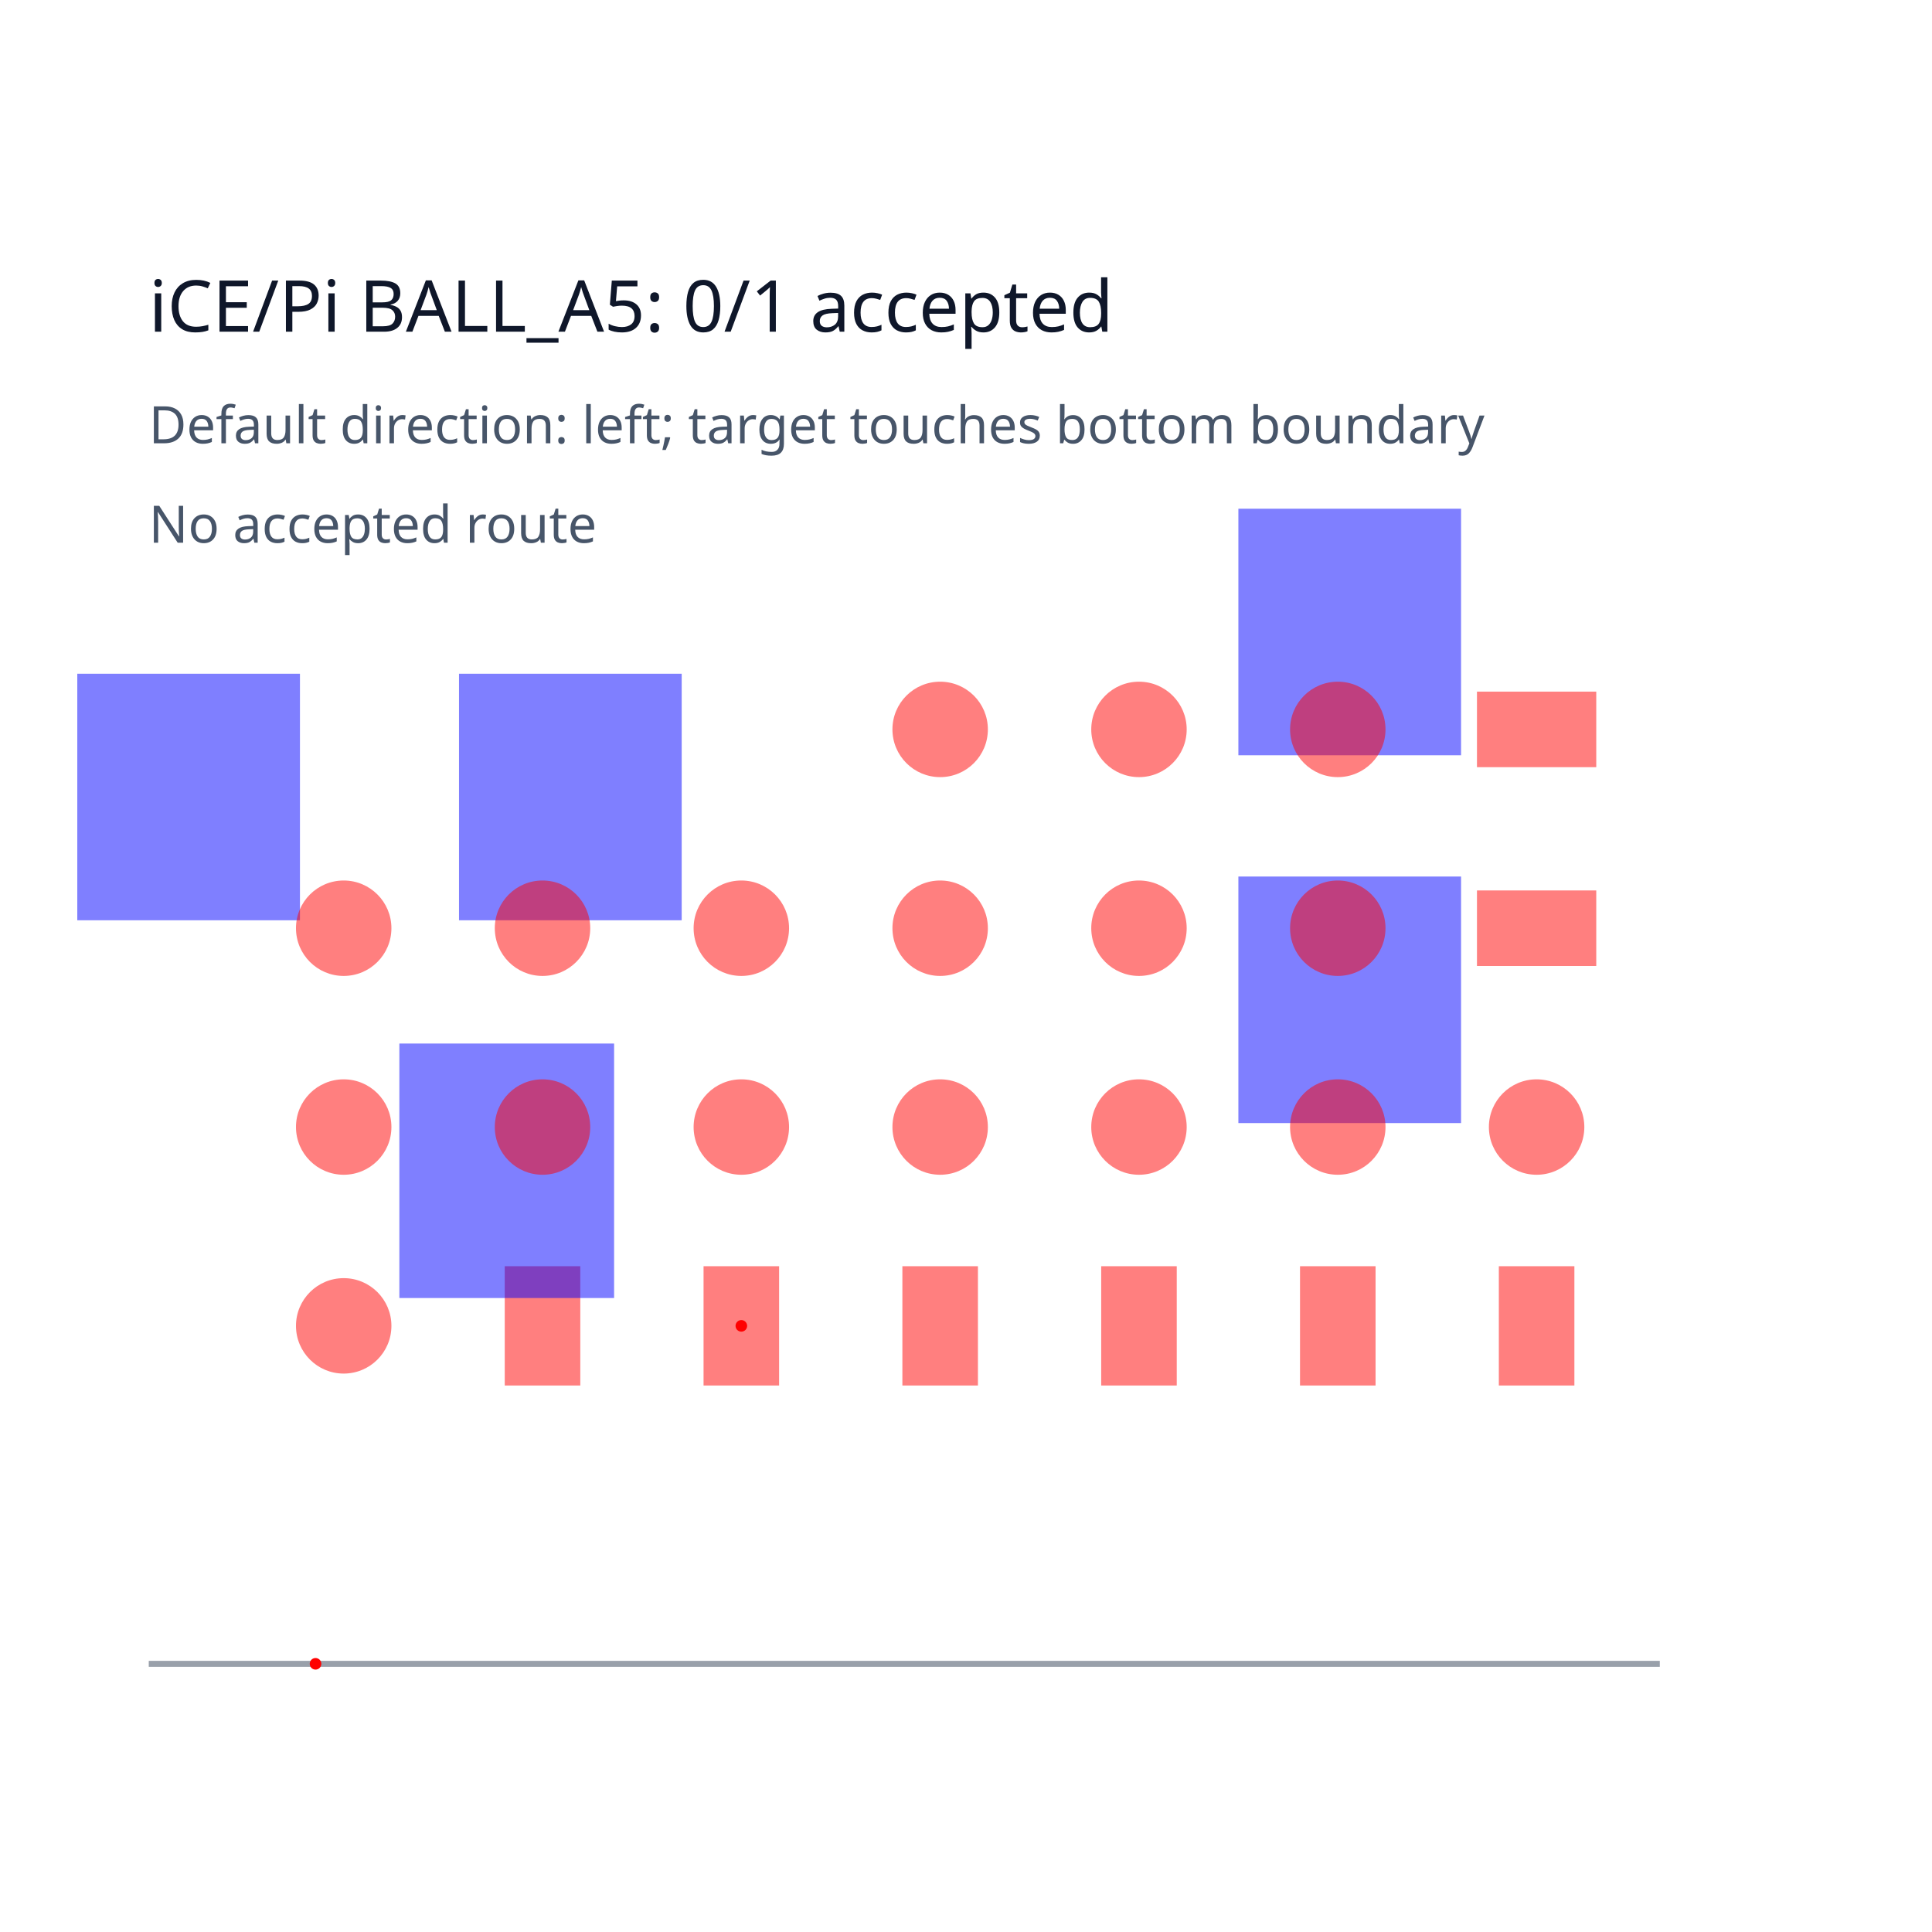
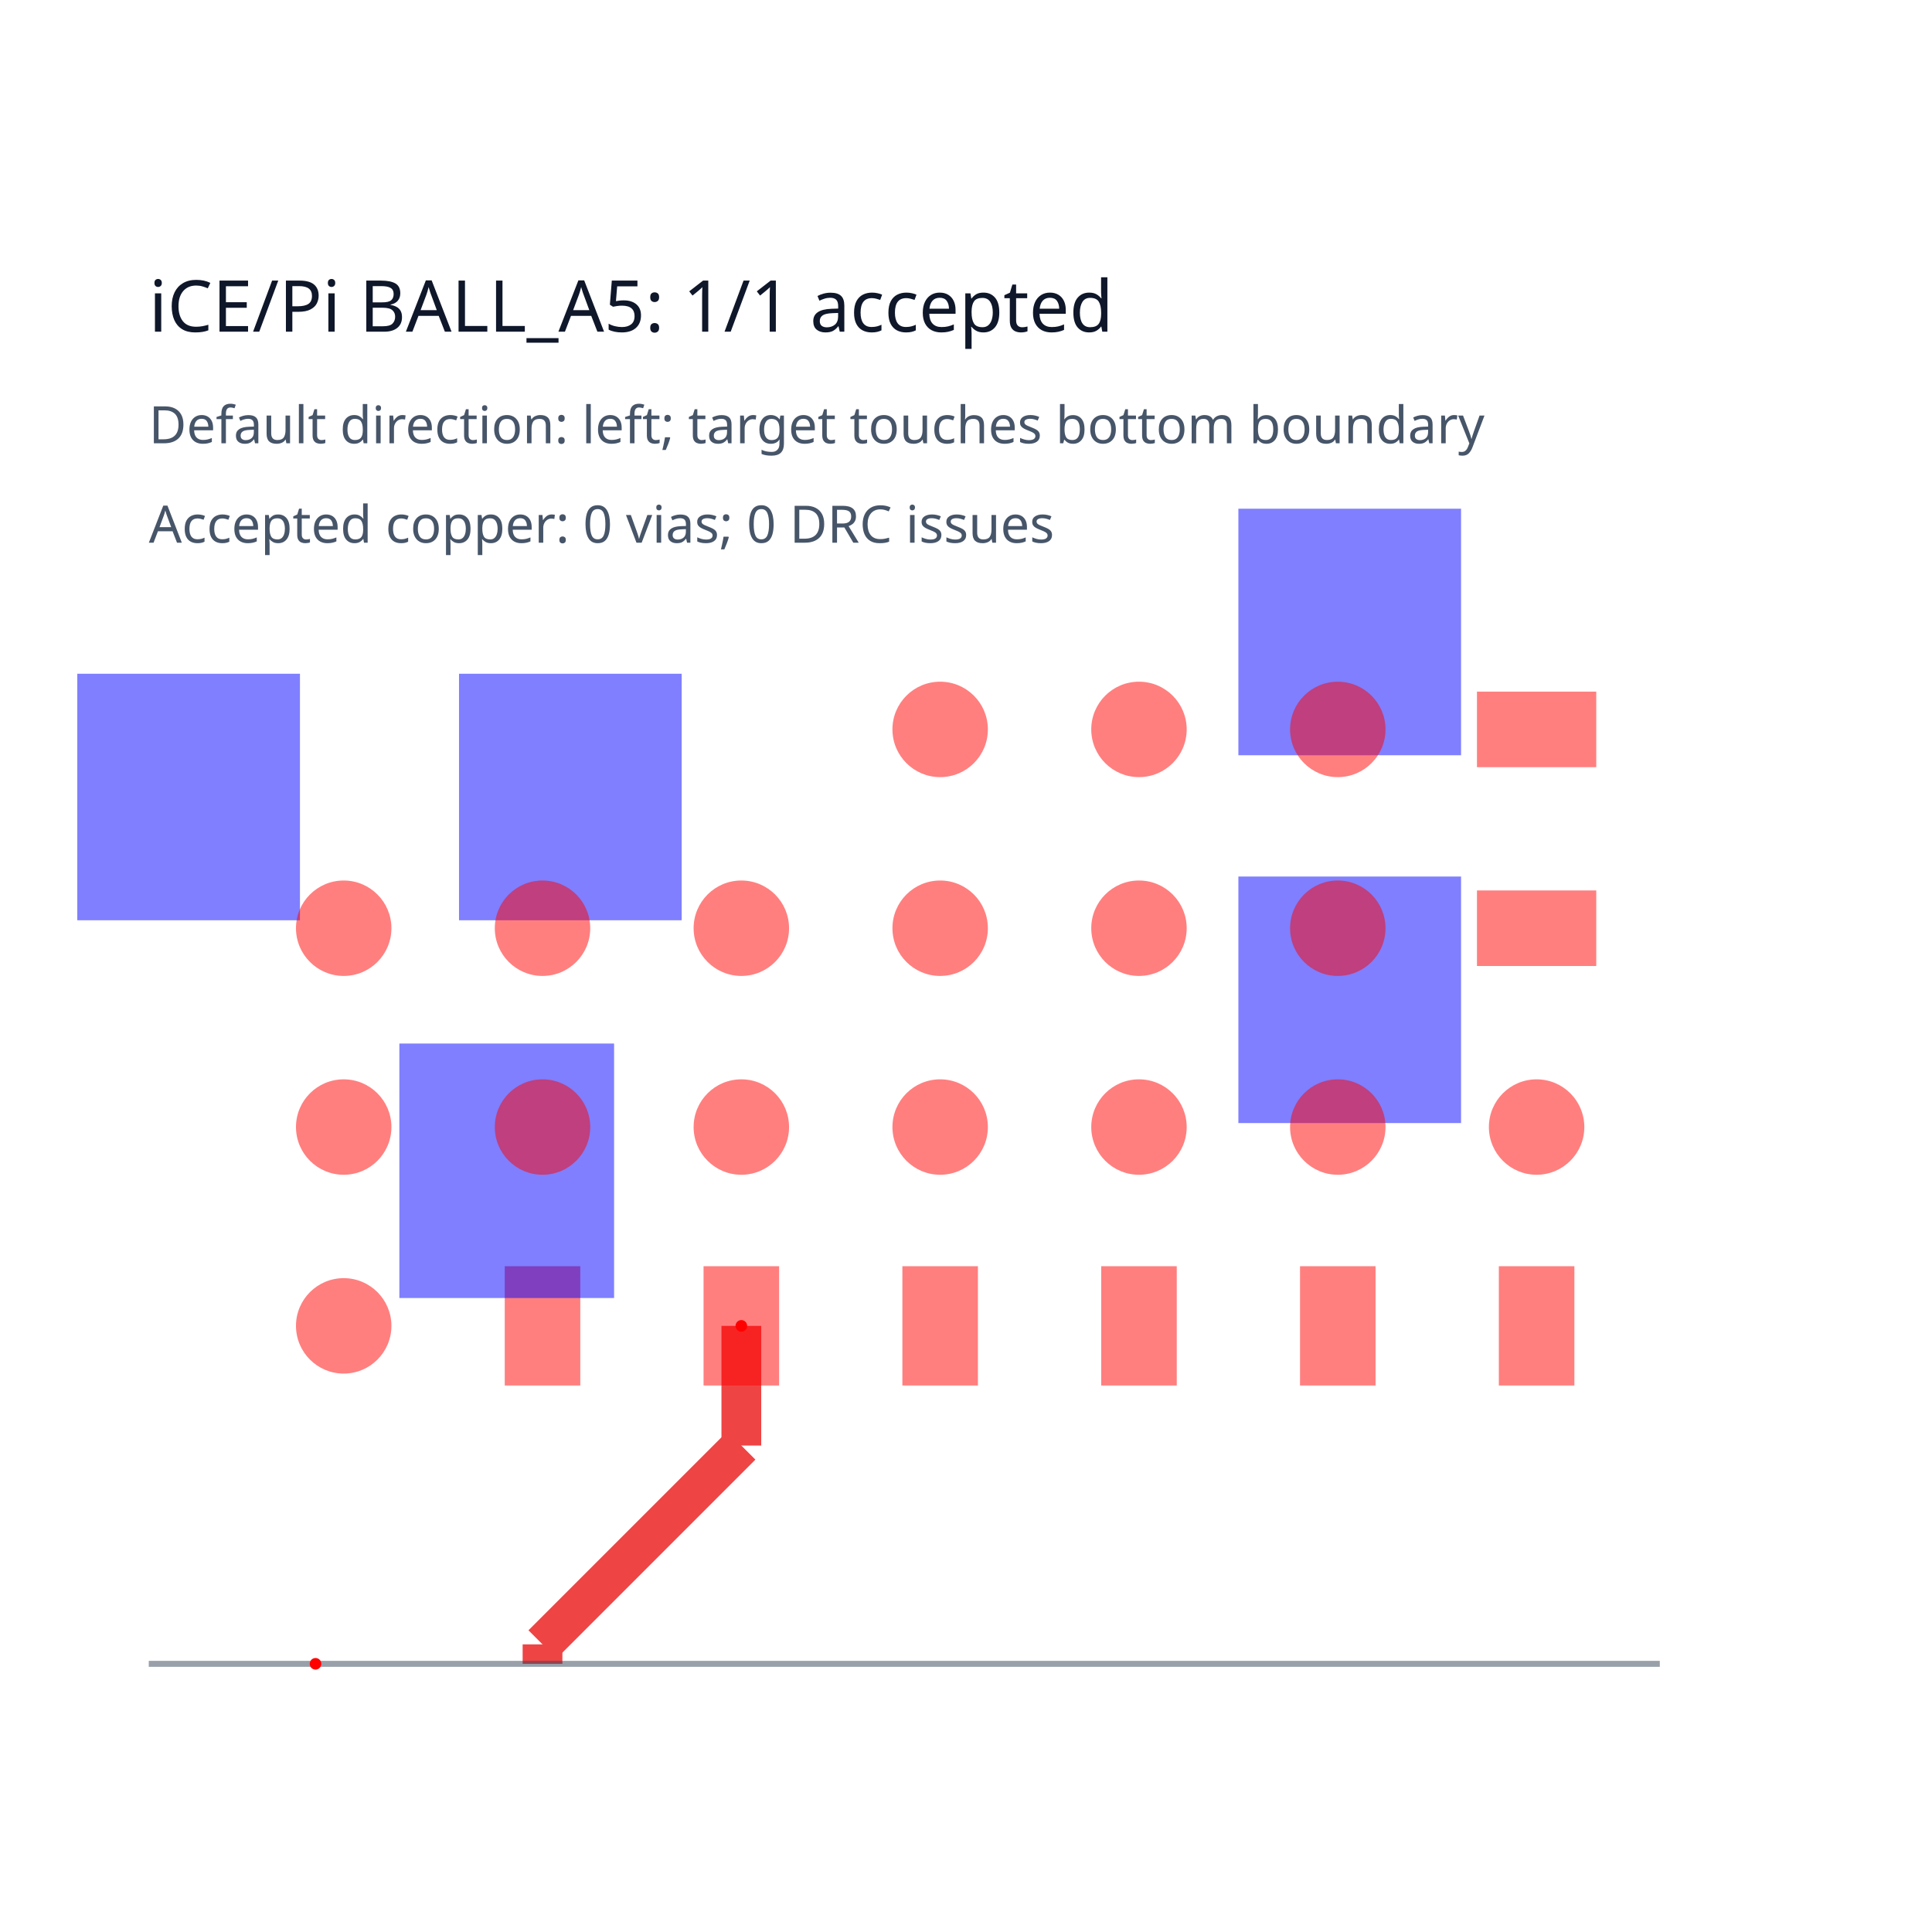
<svg xmlns="http://www.w3.org/2000/svg" width="1000" height="1000" viewBox="0 0 1000 1000">
  <rect width="100%" height="100%" fill="white" />
+   <g>
+     <polyline data-points="2.489999999998758,11.329999999999984 2.489999999998758,11.028999999999984" data-type="line" data-label="" points="383.714,686.264 383.714,748.215" fill="none" stroke="#ef4444" stroke-linejoin="round" stroke-width="20.582" />
+   </g>
+   <g>
+     <polyline data-points="2.489999999998758,11.028999999999984 1.989999999998758,10.528999999999984" data-type="line" data-label="" points="383.714,748.215 280.805,851.123" fill="none" stroke="#ef4444" stroke-linejoin="round" stroke-width="20.582" />
+   </g>
+   <g>
+     <polyline data-points="1.989999999998758,10.528999999999984 1.989999999998758,10.479999999999983" data-type="line" data-label="" points="280.805,851.123 280.805,861.208" fill="none" stroke="#ef4444" stroke-linejoin="round" stroke-width="20.582" />
+   </g>
  <g>
    <polyline data-points="1,10.479999999999983 4.8,10.479999999999983" data-type="line" data-label="Original shared breakout boundary" points="77.047,861.208 859.15,861.208" fill="none" stroke="#334155" stroke-linejoin="round" stroke-width="3.087" stroke-dasharray="0.05 0.05" />
  </g>
  <g>
    <rect data-type="rect" data-label="top" data-x="4.4899999999987585" data-y="11.329999999999984" data-ccw-rotation-degrees="180" x="775.794" y="655.391" width="39.105" height="61.745" fill="rgba(255,0,0,0.5)" stroke="black" stroke-width="0.005" transform="rotate(180 795.3468 686.264)" />
  </g>
  <g>
    <rect data-type="rect" data-label="top" data-x="3.989999999998758" data-y="11.329999999999984" data-ccw-rotation-degrees="180" x="672.886" y="655.391" width="39.105" height="61.745" fill="rgba(255,0,0,0.5)" stroke="black" stroke-width="0.005" transform="rotate(180 692.4385 686.264)" />
  </g>
  <g>
    <rect data-type="rect" data-label="top" data-x="3.489999999998758" data-y="11.329999999999984" data-ccw-rotation-degrees="180" x="569.978" y="655.391" width="39.105" height="61.745" fill="rgba(255,0,0,0.5)" stroke="black" stroke-width="0.005" transform="rotate(180 589.5302 686.264)" />
  </g>
  <g>
    <rect data-type="rect" data-label="top" data-x="2.989999999998758" data-y="11.329999999999984" data-ccw-rotation-degrees="180" x="467.069" y="655.391" width="39.105" height="61.745" fill="rgba(255,0,0,0.5)" stroke="black" stroke-width="0.005" transform="rotate(180 486.6219 686.264)" />
  </g>
  <g>
    <rect data-type="rect" data-label="top breakout:pcb_breakout_point_0" data-x="2.489999999998758" data-y="11.329999999999984" data-ccw-rotation-degrees="180" x="364.161" y="655.391" width="39.105" height="61.745" fill="rgba(255,0,0,0.5)" stroke="black" stroke-width="0.005" transform="rotate(180 383.7136 686.264)" />
  </g>
  <g>
    <rect data-type="rect" data-label="top" data-x="1.989999999998758" data-y="11.329999999999984" data-ccw-rotation-degrees="180" x="261.253" y="655.391" width="39.105" height="61.745" fill="rgba(255,0,0,0.5)" stroke="black" stroke-width="0.005" transform="rotate(180 280.8054 686.264)" />
  </g>
  <g>
    <rect data-type="rect" data-label="top" data-x="4.4899999999987585" data-y="12.329999999999984" data-ccw-rotation-degrees="180" x="764.474" y="460.895" width="61.745" height="39.105" fill="rgba(255,0,0,0.5)" stroke="black" stroke-width="0.005" transform="rotate(180 795.3468 480.4474)" />
  </g>
  <g>
    <rect data-type="rect" data-label="top" data-x="4.4899999999987585" data-y="12.829999999999984" data-ccw-rotation-degrees="180" x="764.474" y="357.987" width="61.745" height="39.105" fill="rgba(255,0,0,0.5)" stroke="black" stroke-width="0.005" transform="rotate(180 795.3468 377.5391)" />
  </g>
  <g>
    <rect data-type="rect" data-label="bottom" data-x="4.019999999998749" data-y="13.074999999999989" x="640.984" y="263.311" width="115.257" height="127.606" fill="rgba(0,0,255,0.5)" stroke="black" stroke-width="0.005" />
  </g>
  <g>
    <rect data-type="rect" data-label="bottom" data-x="1.8999999999987642" data-y="11.719999999999985" x="206.711" y="540.134" width="111.141" height="131.723" fill="rgba(0,0,255,0.5)" stroke="black" stroke-width="0.005" />
  </g>
  <g>
    <rect data-type="rect" data-label="bottom" data-x="1.099999999998762" data-y="12.659999999999982" x="40" y="348.725" width="115.257" height="127.606" fill="rgba(0,0,255,0.5)" stroke="black" stroke-width="0.005" />
  </g>
  <g>
    <rect data-type="rect" data-label="bottom" data-x="2.059999999998762" data-y="12.659999999999982" x="237.584" y="348.725" width="115.257" height="127.606" fill="rgba(0,0,255,0.5)" stroke="black" stroke-width="0.005" />
  </g>
  <g>
    <rect data-type="rect" data-label="bottom" data-x="4.019999999998749" data-y="12.149999999999991" x="640.984" y="453.691" width="115.257" height="127.606" fill="rgba(0,0,255,0.5)" stroke="black" stroke-width="0.005" />
  </g>
  <circle data-type="circle" data-label="" data-x="1.489999999998758" data-y="11.329999999999984" cx="177.897" cy="686.264" r="24.698" fill="rgba(255,0,0,0.5)" stroke="black" stroke-width="0.005" />
  <circle data-type="circle" data-label="" data-x="4.4899999999987585" data-y="11.829999999999984" cx="795.347" cy="583.356" r="24.698" fill="rgba(255,0,0,0.5)" stroke="black" stroke-width="0.005" />
  <circle data-type="circle" data-label="" data-x="3.989999999998758" data-y="11.829999999999984" cx="692.438" cy="583.356" r="24.698" fill="rgba(255,0,0,0.5)" stroke="black" stroke-width="0.005" />
  <circle data-type="circle" data-label="" data-x="3.489999999998758" data-y="11.829999999999984" cx="589.53" cy="583.356" r="24.698" fill="rgba(255,0,0,0.5)" stroke="black" stroke-width="0.005" />
  <circle data-type="circle" data-label="" data-x="2.989999999998758" data-y="11.829999999999984" cx="486.622" cy="583.356" r="24.698" fill="rgba(255,0,0,0.5)" stroke="black" stroke-width="0.005" />
  <circle data-type="circle" data-label="" data-x="2.489999999998758" data-y="11.829999999999984" cx="383.714" cy="583.356" r="24.698" fill="rgba(255,0,0,0.5)" stroke="black" stroke-width="0.005" />
  <circle data-type="circle" data-label="" data-x="1.989999999998758" data-y="11.829999999999984" cx="280.805" cy="583.356" r="24.698" fill="rgba(255,0,0,0.5)" stroke="black" stroke-width="0.005" />
  <circle data-type="circle" data-label="" data-x="1.489999999998758" data-y="11.829999999999984" cx="177.897" cy="583.356" r="24.698" fill="rgba(255,0,0,0.5)" stroke="black" stroke-width="0.005" />
  <circle data-type="circle" data-label="" data-x="3.989999999998758" data-y="12.329999999999984" cx="692.438" cy="480.447" r="24.698" fill="rgba(255,0,0,0.5)" stroke="black" stroke-width="0.005" />
  <circle data-type="circle" data-label="" data-x="3.489999999998758" data-y="12.329999999999984" cx="589.53" cy="480.447" r="24.698" fill="rgba(255,0,0,0.5)" stroke="black" stroke-width="0.005" />
  <circle data-type="circle" data-label="" data-x="2.9899999999987585" data-y="12.329999999999984" cx="486.622" cy="480.447" r="24.698" fill="rgba(255,0,0,0.5)" stroke="black" stroke-width="0.005" />
  <circle data-type="circle" data-label="" data-x="2.4899999999987585" data-y="12.329999999999984" cx="383.714" cy="480.447" r="24.698" fill="rgba(255,0,0,0.5)" stroke="black" stroke-width="0.005" />
  <circle data-type="circle" data-label="" data-x="1.9899999999987583" data-y="12.329999999999984" cx="280.805" cy="480.447" r="24.698" fill="rgba(255,0,0,0.5)" stroke="black" stroke-width="0.005" />
  <circle data-type="circle" data-label="" data-x="1.4899999999987583" data-y="12.329999999999984" cx="177.897" cy="480.447" r="24.698" fill="rgba(255,0,0,0.5)" stroke="black" stroke-width="0.005" />
  <circle data-type="circle" data-label="" data-x="3.9899999999987585" data-y="12.829999999999984" cx="692.438" cy="377.539" r="24.698" fill="rgba(255,0,0,0.5)" stroke="black" stroke-width="0.005" />
  <circle data-type="circle" data-label="" data-x="3.4899999999987585" data-y="12.829999999999984" cx="589.53" cy="377.539" r="24.698" fill="rgba(255,0,0,0.5)" stroke="black" stroke-width="0.005" />
  <circle data-type="circle" data-label="" data-x="2.9899999999987585" data-y="12.829999999999984" cx="486.622" cy="377.539" r="24.698" fill="rgba(255,0,0,0.5)" stroke="black" stroke-width="0.005" />
-   <text data-type="text" data-label="iCE/Pi BALL_A5: 0/1 accepted" data-x="1" data-y="13.899999999999999" x="77.047" y="157.315" fill="#0f172a" font-size="37.047" font-family="sans-serif" text-anchor="start" dominant-baseline="central">iCE/Pi BALL_A5: 0/1 accepted</text>
+   <text data-type="text" data-label="iCE/Pi BALL_A5: 1/1 accepted" data-x="1" data-y="13.899999999999999" x="77.047" y="157.315" fill="#0f172a" font-size="37.047" font-family="sans-serif" text-anchor="start" dominant-baseline="central">iCE/Pi BALL_A5: 1/1 accepted</text>
  <text data-type="text" data-label="Default direction: left; target touches bottom boundary" data-x="1" data-y="13.6" x="77.047" y="219.06" fill="#475569" font-size="26.756" font-family="sans-serif" text-anchor="start" dominant-baseline="central">Default direction: left; target touches bottom boundary</text>
-   <text data-type="text" data-label="No accepted route" data-x="1" data-y="13.35" x="77.047" y="270.515" fill="#475569" font-size="26.756" font-family="sans-serif" text-anchor="start" dominant-baseline="central">No accepted route</text>
+   <text data-type="text" data-label="Accepted copper: 0 vias; 0 DRC issues" data-x="1" data-y="13.35" x="77.047" y="270.515" fill="#475569" font-size="26.756" font-family="sans-serif" text-anchor="start" dominant-baseline="central">Accepted copper: 0 vias; 0 DRC issues</text>
  <g>
    <circle data-type="point" data-label="breakout:pcb_breakout_point_0 breakout:pcb_breakout_point_0 top" data-x="2.489999999998758" data-y="11.329999999999984" cx="383.714" cy="686.264" r="3" fill="hsl(0, 100%, 50%)" />
  </g>
  <g>
    <circle data-type="point" data-label="breakout:pcb_breakout_point_0 breakout:pcb_breakout_point_0 bottom" data-x="1.4191666666654248" data-y="10.480099999999982" cx="163.318" cy="861.187" r="3" fill="hsl(0, 100%, 50%)" />
  </g>
  <g id="crosshair" style="display: none">
    <line id="crosshair-h" y1="0" y2="1000" stroke="#666" stroke-width="0.5" />
    <line id="crosshair-v" x1="0" x2="1000" stroke="#666" stroke-width="0.5" />
    <text id="coordinates" font-family="monospace" font-size="12" fill="#666" />
  </g>
</svg>
